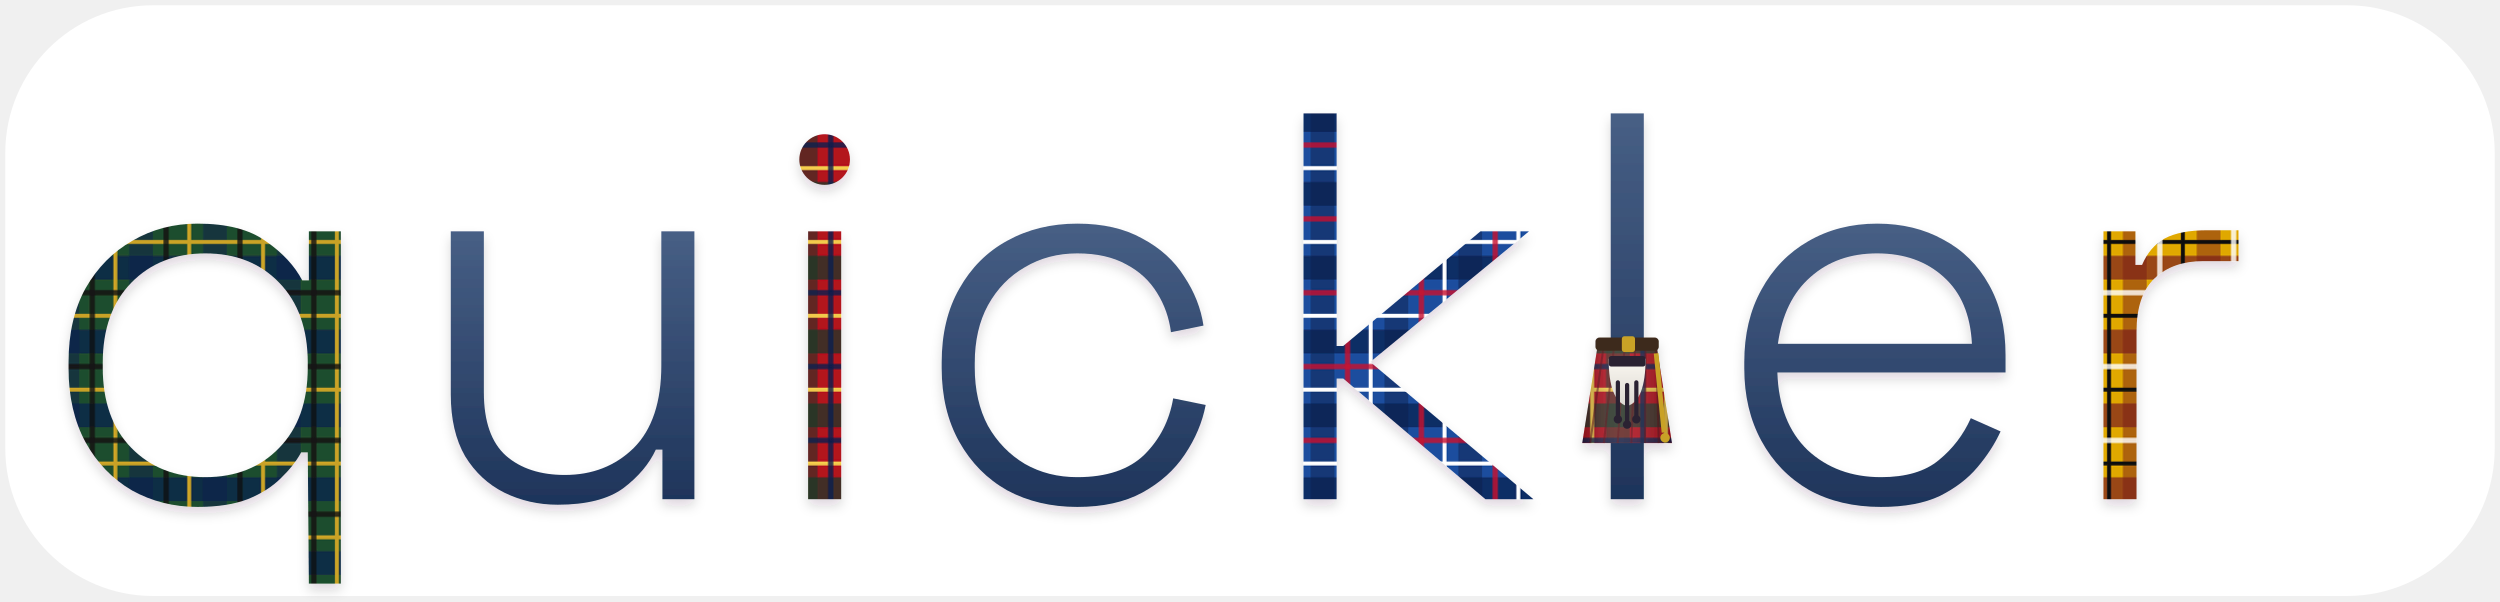
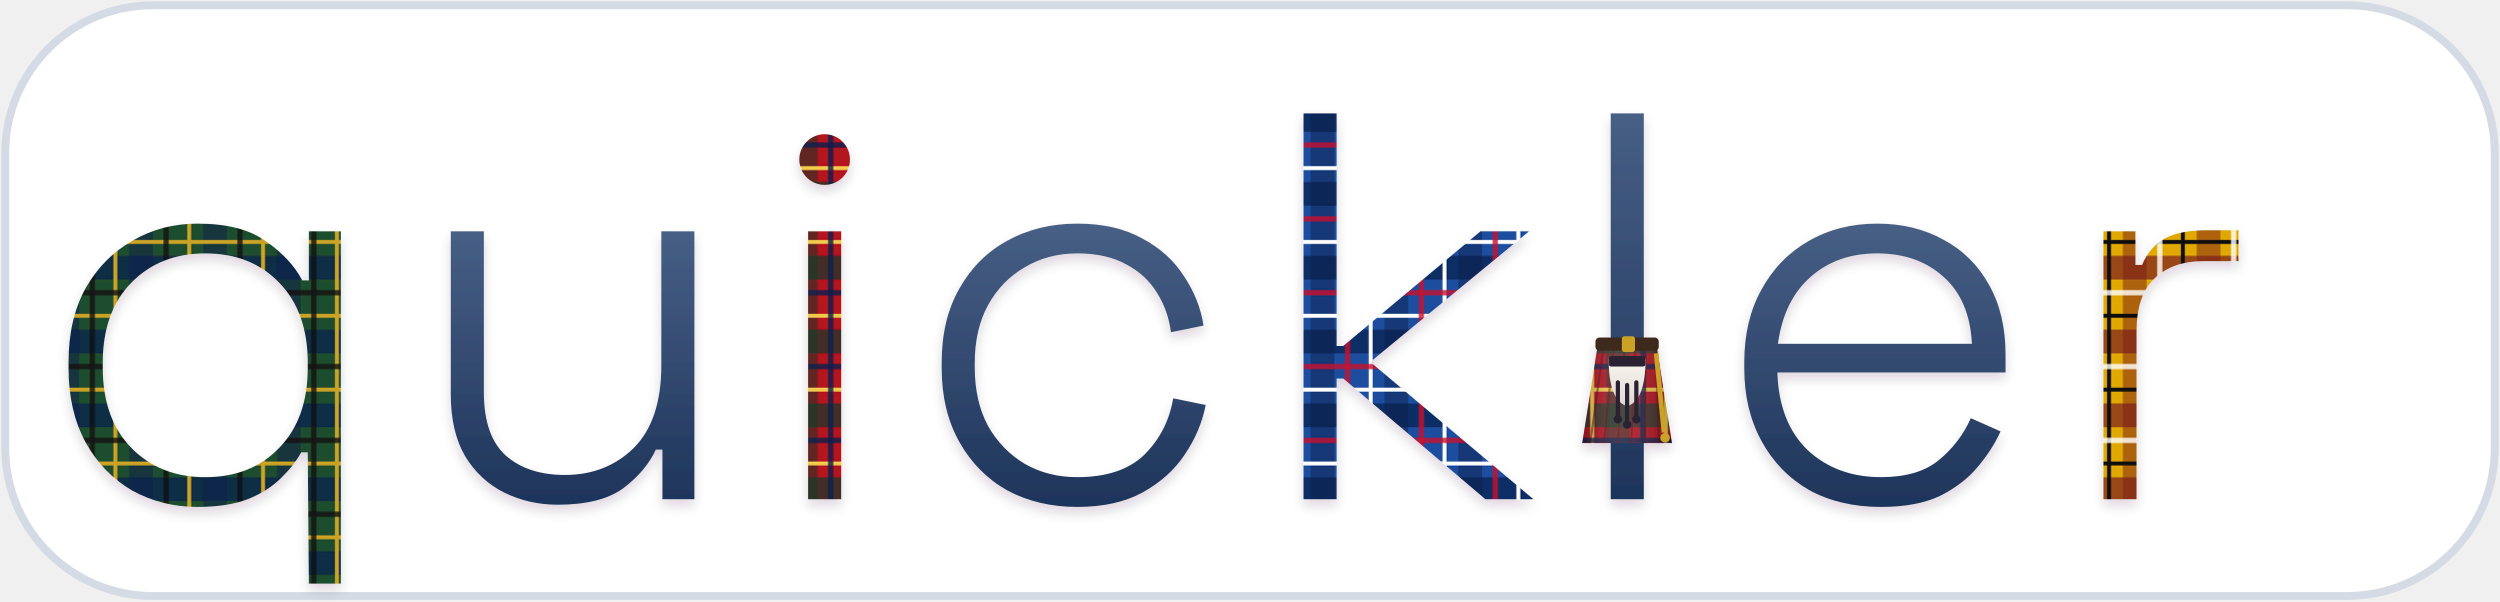
<svg xmlns="http://www.w3.org/2000/svg" width="1896" height="456" viewBox="-12 -32 948 228" role="img" aria-label="Quickler logo">
  <defs>
    <filter id="lift" x="-6%" y="-12%" width="112%" height="134%">
      <feDropShadow dx="0" dy="2.5" stdDeviation="2.2" flood-color="#241830" flood-opacity=".16" />
    </filter>
    <pattern id="tr" width="28" height="28" patternUnits="userSpaceOnUse">
      <rect width="28" height="28" fill="#B3121F" />
      <rect y="9" width="28" height="9" fill="#123B2A" opacity=".7" />
      <rect x="9" width="9" height="28" fill="#123B2A" opacity=".5" />
      <rect y="3" width="28" height="1.5" fill="#F2C94C" />
      <rect x="3" width="1.5" height="28" fill="#F2C94C" />
      <rect y="22" width="28" height="2" fill="#0B1F4D" opacity=".8" />
      <rect x="22" width="2" height="28" fill="#0B1F4D" opacity=".8" />
    </pattern>
    <pattern id="tg" width="28" height="28" patternUnits="userSpaceOnUse">
      <rect width="28" height="28" fill="#1F4D2E" />
      <rect y="9" width="28" height="9" fill="#0B1F4D" opacity=".7" />
      <rect x="9" width="9" height="28" fill="#0B1F4D" opacity=".5" />
      <rect y="3" width="28" height="1.5" fill="#C9A227" />
      <rect x="3" width="1.5" height="28" fill="#C9A227" />
      <rect y="22" width="28" height="2" fill="#111" opacity=".8" />
      <rect x="22" width="2" height="28" fill="#111" opacity=".8" />
    </pattern>
    <pattern id="tb" width="28" height="28" patternUnits="userSpaceOnUse">
      <rect width="28" height="28" fill="#1D4E9E" />
      <rect y="9" width="28" height="9" fill="#0B1F4D" opacity=".7" />
      <rect x="9" width="9" height="28" fill="#0B1F4D" opacity=".5" />
      <rect y="3" width="28" height="1.5" fill="#FFFFFF" />
      <rect x="3" width="1.5" height="28" fill="#FFFFFF" />
      <rect y="22" width="28" height="2" fill="#C8102E" opacity=".8" />
      <rect x="22" width="2" height="28" fill="#C8102E" opacity=".8" />
    </pattern>
    <pattern id="ty" width="28" height="28" patternUnits="userSpaceOnUse">
      <rect width="28" height="28" fill="#E0A800" />
      <rect y="9" width="28" height="9" fill="#7A1E1E" opacity=".7" />
      <rect x="9" width="9" height="28" fill="#7A1E1E" opacity=".5" />
      <rect y="3" width="28" height="1.5" fill="#111" />
      <rect x="3" width="1.5" height="28" fill="#111" />
      <rect y="22" width="28" height="2" fill="#FFFFFF" opacity=".8" />
      <rect x="22" width="2" height="28" fill="#FFFFFF" opacity=".8" />
    </pattern>
    <linearGradient id="L24406E" x1="0" y1="0" x2="0" y2="1">
      <stop stop-color="#475F85" />
      <stop offset="1" stop-color="#1E345A" />
    </linearGradient>
    <linearGradient id="kshade" x1="0" y1="0" x2="1" y2="0">
      <stop stop-color="#000" stop-opacity=".25" />
      <stop offset=".4" stop-color="#fff" stop-opacity=".12" />
      <stop offset="1" stop-color="#000" stop-opacity=".25" />
    </linearGradient>
    <linearGradient id="sporr" x1="0" y1="0" x2="0" y2="1">
      <stop stop-color="#FAF7F0" />
      <stop offset="1" stop-color="#DCD9D3" />
    </linearGradient>
  </defs>
-   <rect x="-10" y="-30" width="944" height="224" rx="56" fill="#FFFFFF" />
+   <rect x="-10" y="-30" width="944" height="224" rx="56" fill="#FFFFFF" stroke="#D5DBE4" stroke-width="3" />
  <g filter="url(#lift)">
    <path d="M105.124 189.3L104.706 139.535H102.198C100.387 142.879 97.809 146.153 94.465 149.358C91.26 152.563 87.08 155.21 81.925 157.3C76.77 159.251 70.43 160.226 62.906 160.226C53.849 160.226 45.559 158.136 38.035 153.956C30.65 149.637 24.798 143.576 20.479 135.773C16.16 127.831 14 118.496 14 107.767V105.259C14 94.391 16.16 85.056 20.479 77.253C24.938 69.45 30.859 63.459 38.244 59.279C45.629 54.96 53.849 52.8 62.906 52.8C74.053 52.8 82.691 55.029 88.822 59.488C95.092 63.807 99.69 68.754 102.616 74.327H105.124V55.726H117.246V189.3H105.124ZM65.832 148.94C77.397 148.94 86.732 145.248 93.838 137.863C101.083 130.478 104.706 120.307 104.706 107.349V105.677C104.706 92.719 101.083 82.548 93.838 75.163C86.732 67.778 77.397 64.086 65.832 64.086C54.407 64.086 45.071 67.778 37.826 75.163C30.581 82.548 26.958 92.719 26.958 105.677V107.349C26.958 120.307 30.581 130.478 37.826 137.863C45.071 145.248 54.407 148.94 65.832 148.94Z" fill="url(#tg)" />
    <path d="M199.484 159.39C192.239 159.39 185.481 157.857 179.211 154.792C173.081 151.727 168.134 147.129 164.372 140.998C160.75 134.728 158.938 126.925 158.938 117.59V55.726H171.478V116.754C171.478 127.761 174.265 135.773 179.838 140.789C185.412 145.666 192.866 148.104 202.201 148.104C212.651 148.104 221.36 144.69 228.326 137.863C235.293 130.896 238.776 120.446 238.776 106.513V55.726H251.316V157.3H239.194V138.49H236.686C234.178 143.924 230.068 148.801 224.355 153.12C218.643 157.3 210.352 159.39 199.484 159.39Z" fill="url(#L24406E)" />
    <path d="M396.499 160.226C386.607 160.226 377.759 158.136 369.956 153.956C362.293 149.637 356.232 143.506 351.773 135.564C347.315 127.622 345.085 118.287 345.085 107.558V105.468C345.085 94.6 347.315 85.265 351.773 77.462C356.232 69.52 362.293 63.459 369.956 59.279C377.759 54.96 386.607 52.8 396.499 52.8C406.253 52.8 414.473 54.681 421.161 58.443C427.989 62.066 433.283 66.873 437.045 72.864C440.947 78.716 443.385 84.916 444.36 91.465L432.029 93.973C431.333 88.539 429.591 83.593 426.804 79.134C424.018 74.536 420.116 70.913 415.1 68.266C410.084 65.479 403.884 64.086 396.499 64.086C389.115 64.086 382.496 65.828 376.644 69.311C370.792 72.655 366.125 77.462 362.641 83.732C359.297 89.863 357.625 97.178 357.625 105.677V107.349C357.625 115.848 359.297 123.233 362.641 129.503C366.125 135.634 370.792 140.441 376.644 143.924C382.496 147.268 389.115 148.94 396.499 148.94C407.646 148.94 416.145 146.084 421.997 140.371C427.849 134.519 431.472 127.413 432.865 119.053L445.196 121.561C443.942 128.11 441.295 134.38 437.254 140.371C433.353 146.223 427.989 151.03 421.161 154.792C414.473 158.415 406.253 160.226 396.499 160.226Z" fill="url(#L24406E)" />
    <path d="M482.302 157.3V11H494.842V99.198H497.35L549.391 55.726H567.783L507.591 105.259L569.455 157.3H551.272L497.35 111.529H494.842V157.3H482.302Z" fill="url(#tb)" />
    <path d="M598.787 157.3V11H611.327V157.3Z" fill="url(#L24406E)" />
    <path d="M701.266 160.226C690.816 160.226 681.689 158.066 673.886 153.747C666.223 149.288 660.232 143.088 655.912 135.146C651.593 127.204 649.433 118.078 649.433 107.767V105.259C649.433 94.809 651.593 85.683 655.912 77.88C660.232 69.938 666.153 63.807 673.677 59.488C681.341 55.029 690.049 52.8 699.802 52.8C709.277 52.8 717.637 54.82 724.883 58.861C732.267 62.762 738.049 68.475 742.229 75.999C746.409 83.384 748.5 92.231 748.5 102.542V109.23H661.974C662.392 121.909 666.223 131.732 673.469 138.699C680.853 145.526 690.119 148.94 701.266 148.94C710.74 148.94 718.055 146.78 723.211 142.461C728.505 138.142 732.546 132.847 735.333 126.577L746.619 131.593C744.529 136.191 741.603 140.719 737.841 145.178C734.218 149.497 729.48 153.12 723.628 156.046C717.776 158.833 710.322 160.226 701.266 160.226ZM662.182 98.362H735.75C735.193 87.355 731.64 78.925 725.091 73.073C718.543 67.082 710.113 64.086 699.802 64.086C689.631 64.086 681.201 67.082 674.513 73.073C667.825 78.925 663.715 87.355 662.182 98.362Z" fill="url(#L24406E)" />
    <path d="M785.63 157.3V55.726H797.752V68.475H800.26C802.21 63.877 805.067 60.533 808.829 58.443C812.73 56.353 818.094 55.308 824.922 55.308H836.835V67.012H823.459C815.795 67.012 809.665 69.172 805.067 73.491C800.469 77.81 798.17 84.568 798.17 93.764V157.3H785.63Z" fill="url(#ty)" />
    <path d="M294.439 157.3V55.726H306.979V157.3H294.439Z" fill="url(#tr)" />
    <circle cx="300.7" cy="28.5" r="9.6" fill="url(#tr)" />
    <path d="M594 98 H616 L622 136 H588Z" fill="url(#tr)" />
    <path d="M596 100 L591.0 136" stroke="#5A0A12" stroke-width=".8" opacity=".55" />
    <path d="M600 100 L596.2 136" stroke="#5A0A12" stroke-width=".8" opacity=".55" />
    <path d="M604 100 L601.4 136" stroke="#5A0A12" stroke-width=".8" opacity=".55" />
    <path d="M608 100 L606.6 136" stroke="#5A0A12" stroke-width=".8" opacity=".55" />
    <path d="M612 100 L611.8 136" stroke="#5A0A12" stroke-width=".8" opacity=".55" />
    <path d="M616 100 L617.0 136" stroke="#5A0A12" stroke-width=".8" opacity=".55" />
    <path d="M594 98 H616 L622 136 H588Z" fill="url(#kshade)" />
    <rect x="593" y="96" width="24" height="5" rx="1.5" fill="#3E2A1A" />
    <rect x="603" y="95.5" width="5" height="6" rx="1" fill="#C9A227" />
    <path d="M616 102 L619 132" stroke="#C9A227" stroke-width="1.8" />
    <circle cx="619.4" cy="134" r="1.8" fill="#C9A227" />
    <path d="M598 104 H612 Q612 120 605 122 Q598 120 598 104Z" fill="url(#sporr)" />
    <rect x="598" y="103" width="14" height="4" rx="1" fill="#2B2233" />
    <path d="M601.5 113 V126 M605 114 V128 M608.5 113 V126" stroke="#2B2233" stroke-width="1.6" stroke-linecap="round" />
    <circle cx="601.5" cy="127" r="1.6" fill="#2B2233" />
    <circle cx="605" cy="129" r="1.6" fill="#2B2233" />
    <circle cx="608.5" cy="127" r="1.6" fill="#2B2233" />
  </g>
</svg>
